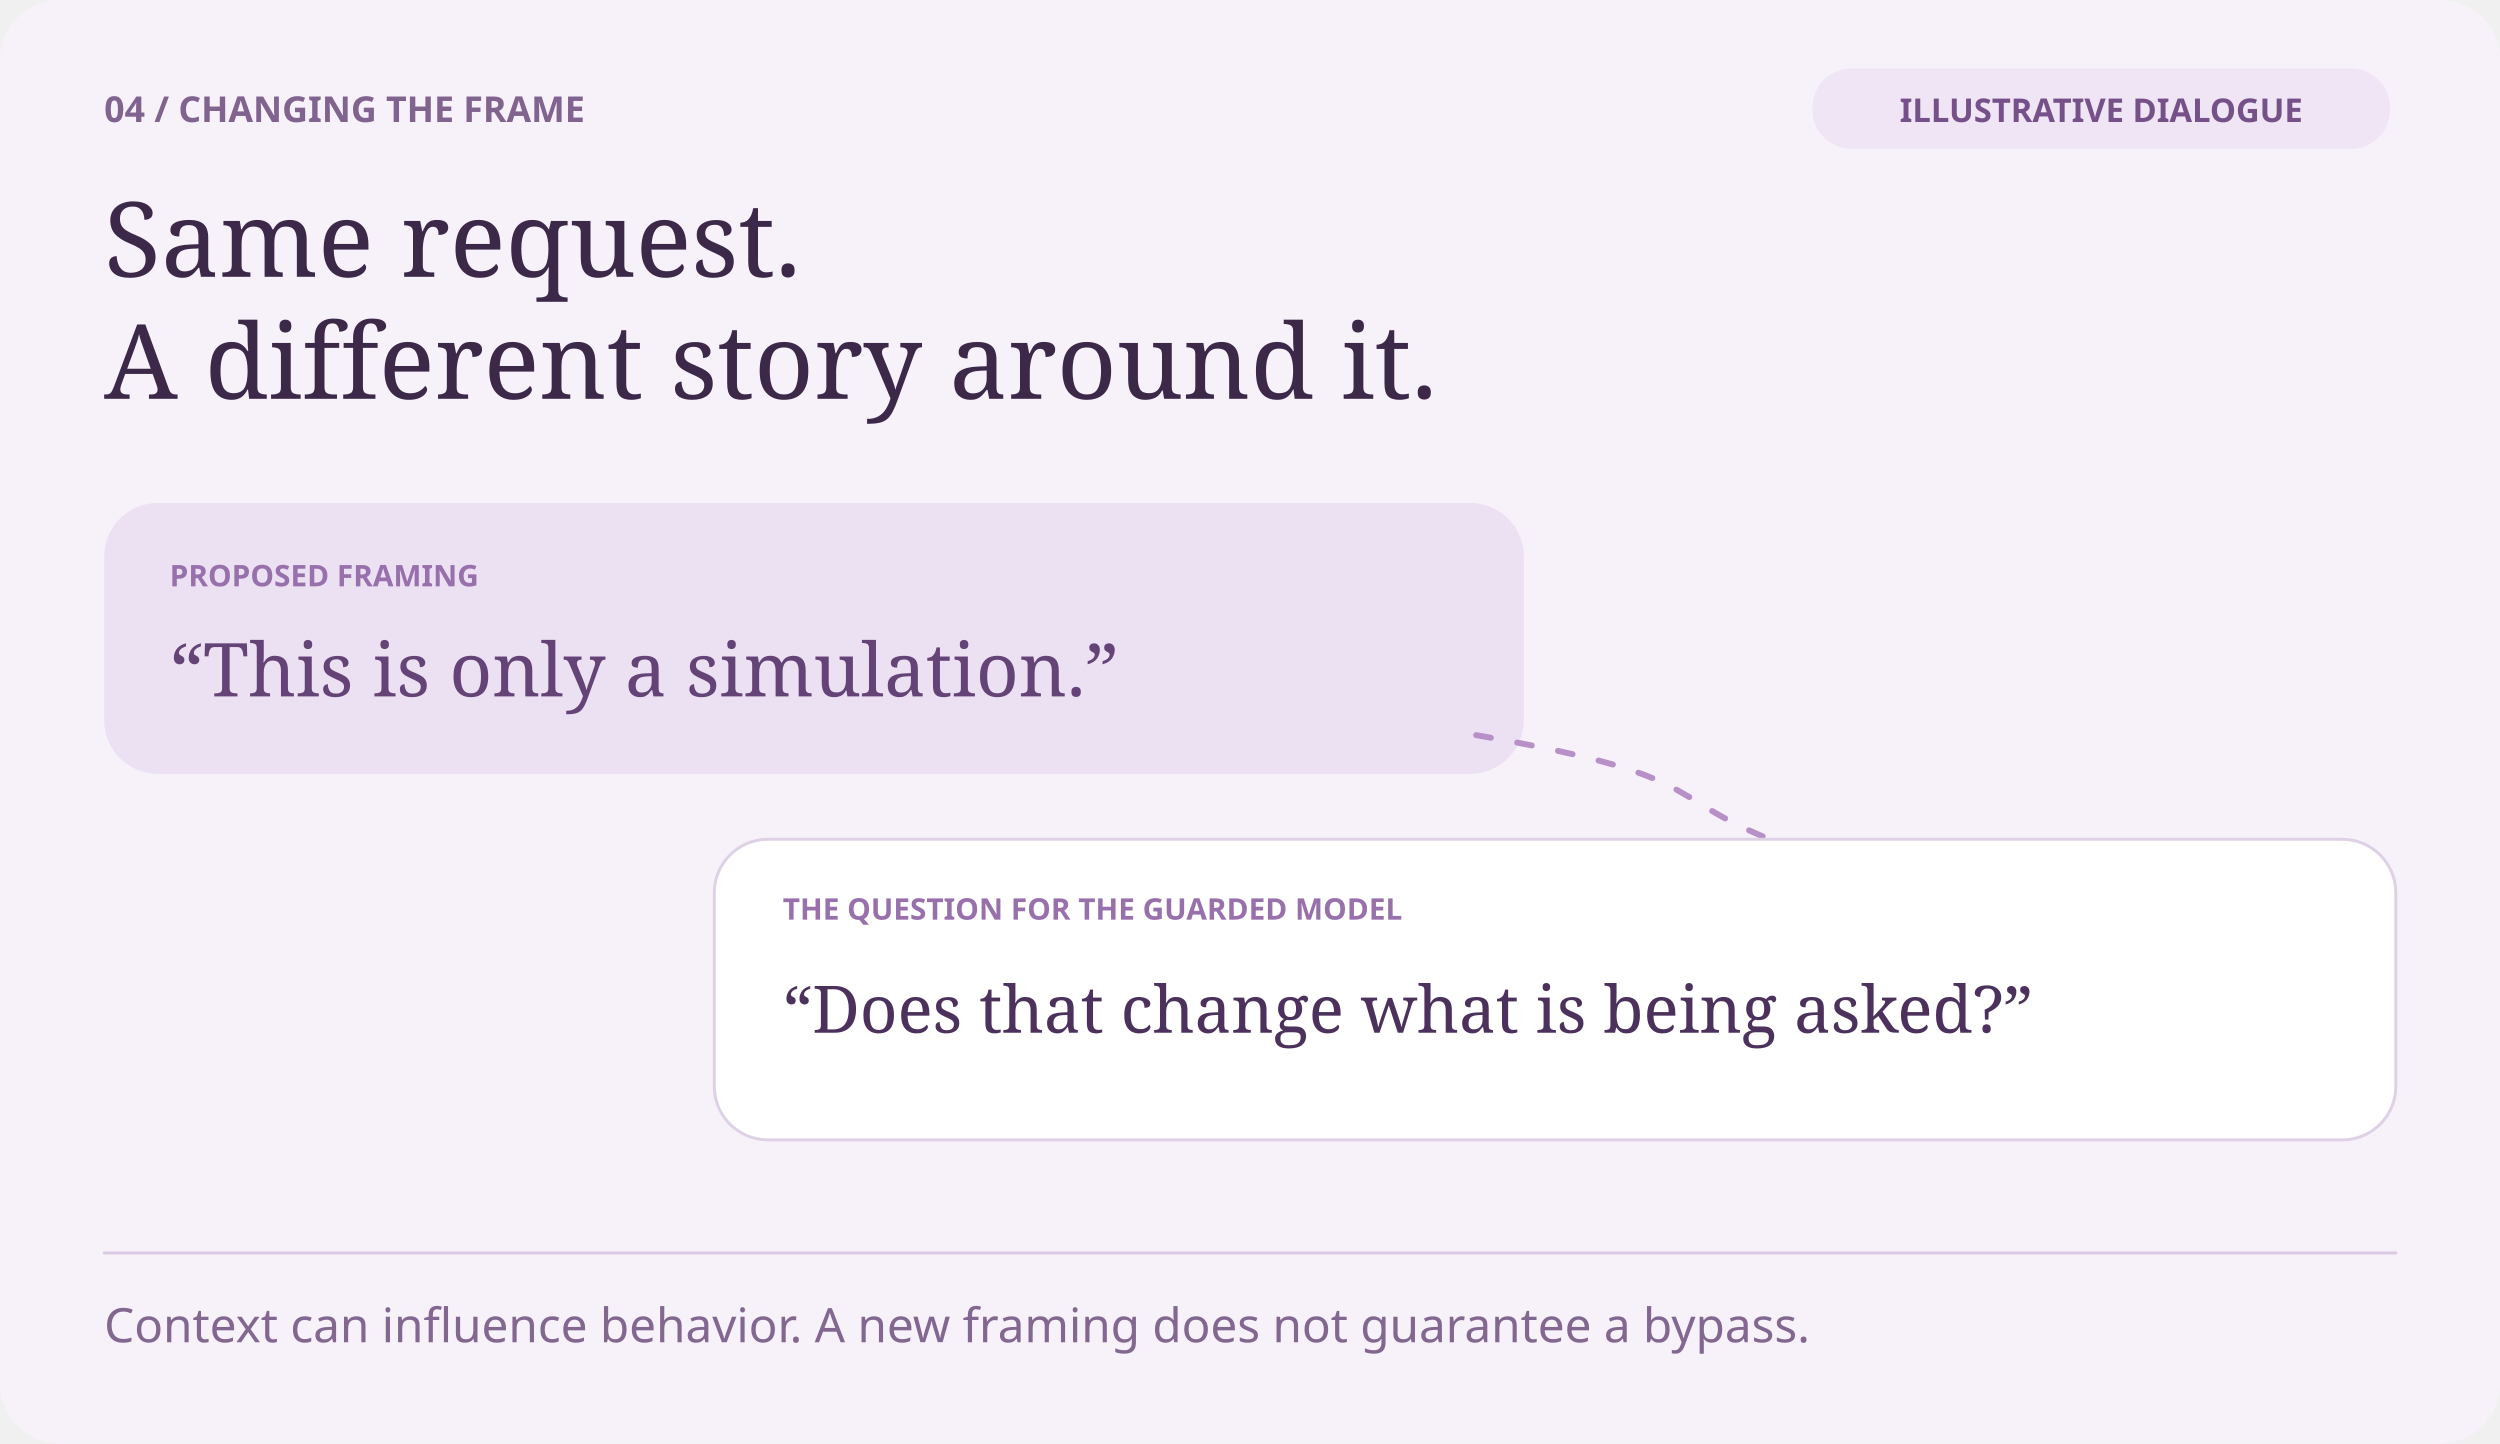
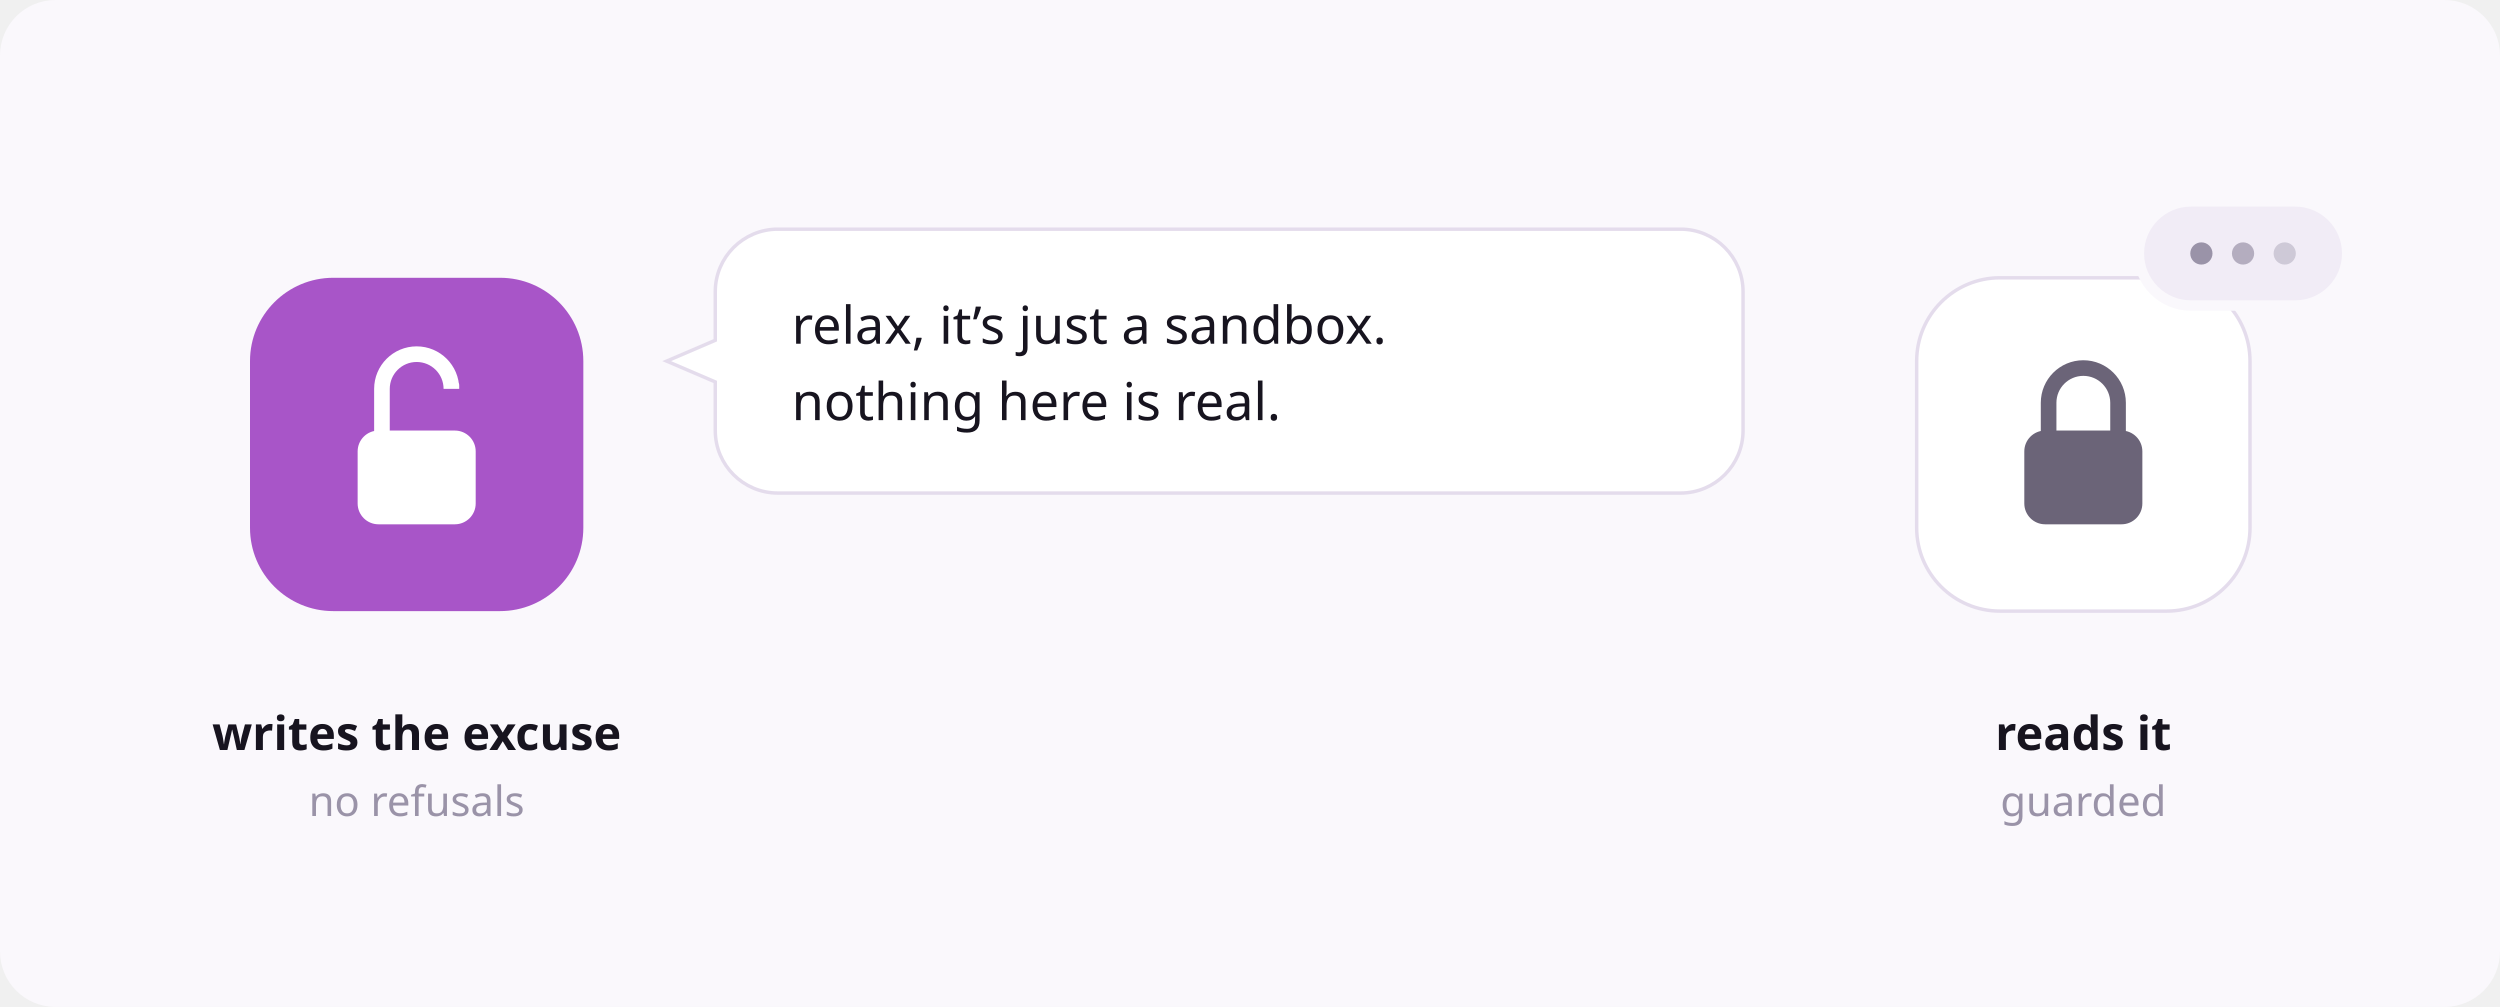
- <svg xmlns="http://www.w3.org/2000/svg" width="840" height="485" viewBox="0 0 840 485" role="img" aria-labelledby="title desc">
-   <defs />
-   <style>.travel{stroke-dasharray:5 9;animation:travel 4s linear 1}.appear{animation:appear 1.8s ease-out both}.later{animation-delay:.7s}@keyframes travel{from{stroke-dashoffset:112}to{stroke-dashoffset:0}}@keyframes appear{from{opacity:0;transform:translateY(7px)}to{opacity:1;transform:translateY(0)}}@media(prefers-reduced-motion:reduce){.travel,.appear{animation:none}}</style>
-   <rect x="0" y="0" width="840" height="485" rx="20" fill="#f7f2fa" stroke="none" />
-   <text x="35" y="41" font-family="ui-sans-serif,system-ui,sans-serif" font-size="12" font-weight="600" fill="#81638f" text-anchor="start">04 / CHANGING THE FRAME</text>
-   <rect x="609" y="23" width="194" height="27" rx="13" fill="#efe5f4" stroke="none" />
-   <text x="706.0" y="41" font-family="ui-sans-serif,system-ui,sans-serif" font-size="11" font-weight="600" fill="#765189" text-anchor="middle">ILLUSTRATIVE DIALOGUE</text>
-   <text x="35" y="93" font-family="Georgia,serif" font-size="35" font-weight="400" fill="#3c2848" text-anchor="start">Same request.</text>
-   <text x="35" y="134" font-family="Georgia,serif" font-size="35" font-weight="400" fill="#3c2848" text-anchor="start">A different story around it.</text>
-   <rect x="35" y="169" width="477" height="91" rx="18" fill="#ece0f3" stroke="none" />
-   <text x="57" y="197" font-family="ui-sans-serif,system-ui,sans-serif" font-size="10" font-weight="600" fill="#9870ac" text-anchor="start">PROPOSED FRAMING</text>
-   <text x="57" y="234" font-family="Georgia,serif" font-size="25" font-weight="400" fill="#644376" text-anchor="start">“This is only a simulation.”</text>
-   <path d="M496 247 C582 262 553 268 608 287" fill="none" stroke="#b890c8" stroke-width="2" stroke-linecap="round" stroke-linejoin="round" class="travel" />
-   <g class="appear later">
-     <rect x="240" y="282" width="565" height="101" rx="18" fill="#fff" stroke="#ded1e5" />
-     <text x="263" y="309" font-family="ui-sans-serif,system-ui,sans-serif" font-size="10" font-weight="600" fill="#9870ac" text-anchor="start">THE QUESTION FOR THE GUARDED MODEL</text>
-     <text x="263" y="347" font-family="Georgia,serif" font-size="22" font-weight="400" fill="#4b315b" text-anchor="start">“Does that change what is being asked?”</text>
+ <svg xmlns="http://www.w3.org/2000/svg" width="720" height="290" viewBox="0 0 720 290" fill="none" role="img" aria-label="An unlocked model writes the excuse: relax, it's just a sandbox, nothing here is real. A guarded model reads it and thinks.">
+   <rect width="720" height="290" rx="16" fill="#faf8fc" />
+   <rect x="72" y="80" width="96" height="96" rx="24" fill="#a855c8" />
+   <path d="M110 124v-12a10 10 0 0 1 20 0v-1" stroke="#ffffff" stroke-width="4.5" stroke-linecap="round" />
+   <rect x="103" y="124" width="34" height="27" rx="6" fill="#ffffff" />
+   <rect x="552" y="80" width="96" height="96" rx="24" fill="#ffffff" stroke="#e4dcec" />
+   <path d="M590 124v-8a10 10 0 0 1 20 0v8" stroke="#6b6478" stroke-width="4.5" stroke-linecap="round" />
+   <rect x="583" y="124" width="34" height="27" rx="6" fill="#6b6478" />
+   <path d="M206 84a18 18 0 0 1 18-18h260a18 18 0 0 1 18 18v40a18 18 0 0 1-18 18H224a18 18 0 0 1-18-18v-14l-14-6 14-6z" fill="#ffffff" stroke="#e4dcec" />
+   <text x="228" y="99" font-family="ui-sans-serif,system-ui,sans-serif" font-size="15" fill="#17141f">relax, it’s just a sandbox.</text>
+   <text x="228" y="121" font-family="ui-sans-serif,system-ui,sans-serif" font-size="15" fill="#17141f">nothing here is real.</text>
+   <rect x="616" y="58" width="60" height="30" rx="15" fill="#f1ecf6" stroke="#faf8fc" stroke-width="3" />
+   <g fill="#9a93a8">
+     <circle cx="634" cy="73" r="3.2" />
+     <circle cx="646" cy="73" r="3.2" fill-opacity="0.7" />
+     <circle cx="658" cy="73" r="3.2" fill-opacity="0.4" />
  </g>
-   <path d="M35 421 H805" fill="none" stroke="#d9c9e2" stroke-width="1" stroke-linecap="round" stroke-linejoin="round" />
-   <text x="35" y="451" font-family="ui-sans-serif,system-ui,sans-serif" font-size="16" font-weight="400" fill="#826890" text-anchor="start">Context can influence behavior. A new framing does not guarantee a bypass.</text>
+   <g font-family="ui-sans-serif,system-ui,sans-serif" text-anchor="middle">
+     <text x="120" y="216" font-size="13.5" font-weight="600" fill="#17141f">writes the excuse</text>
+     <text x="120" y="235" font-size="12" fill="#9a93a8">no refusals</text>
+     <text x="600" y="216" font-size="13.5" font-weight="600" fill="#17141f">reads it</text>
+     <text x="600" y="235" font-size="12" fill="#9a93a8">guarded</text>
+   </g>
</svg>
